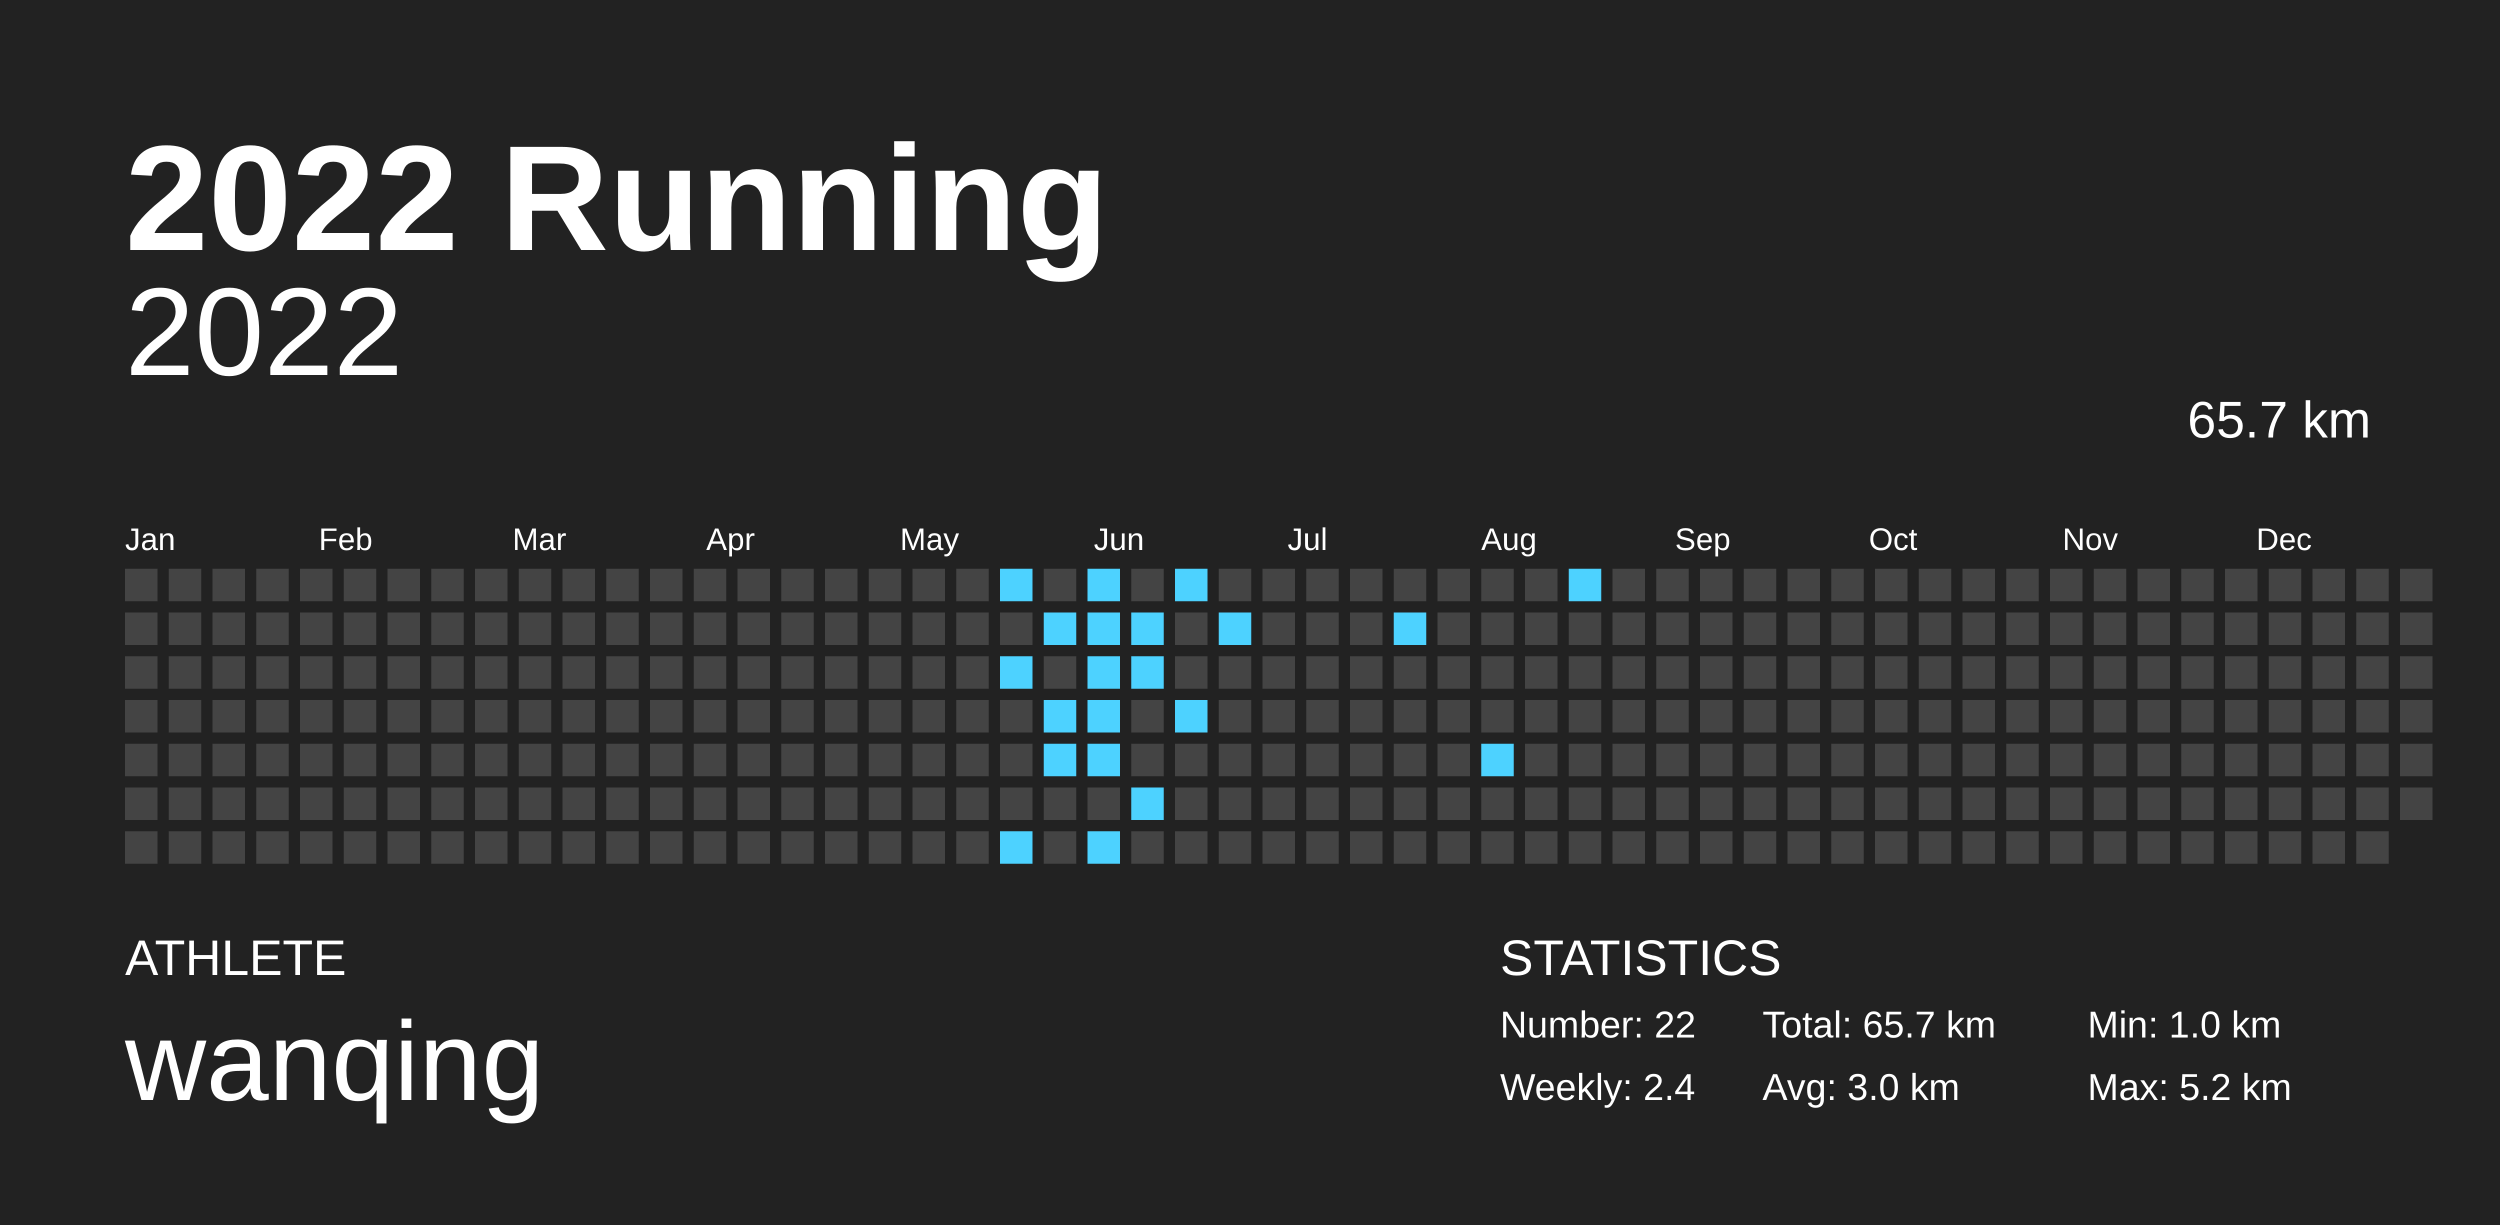
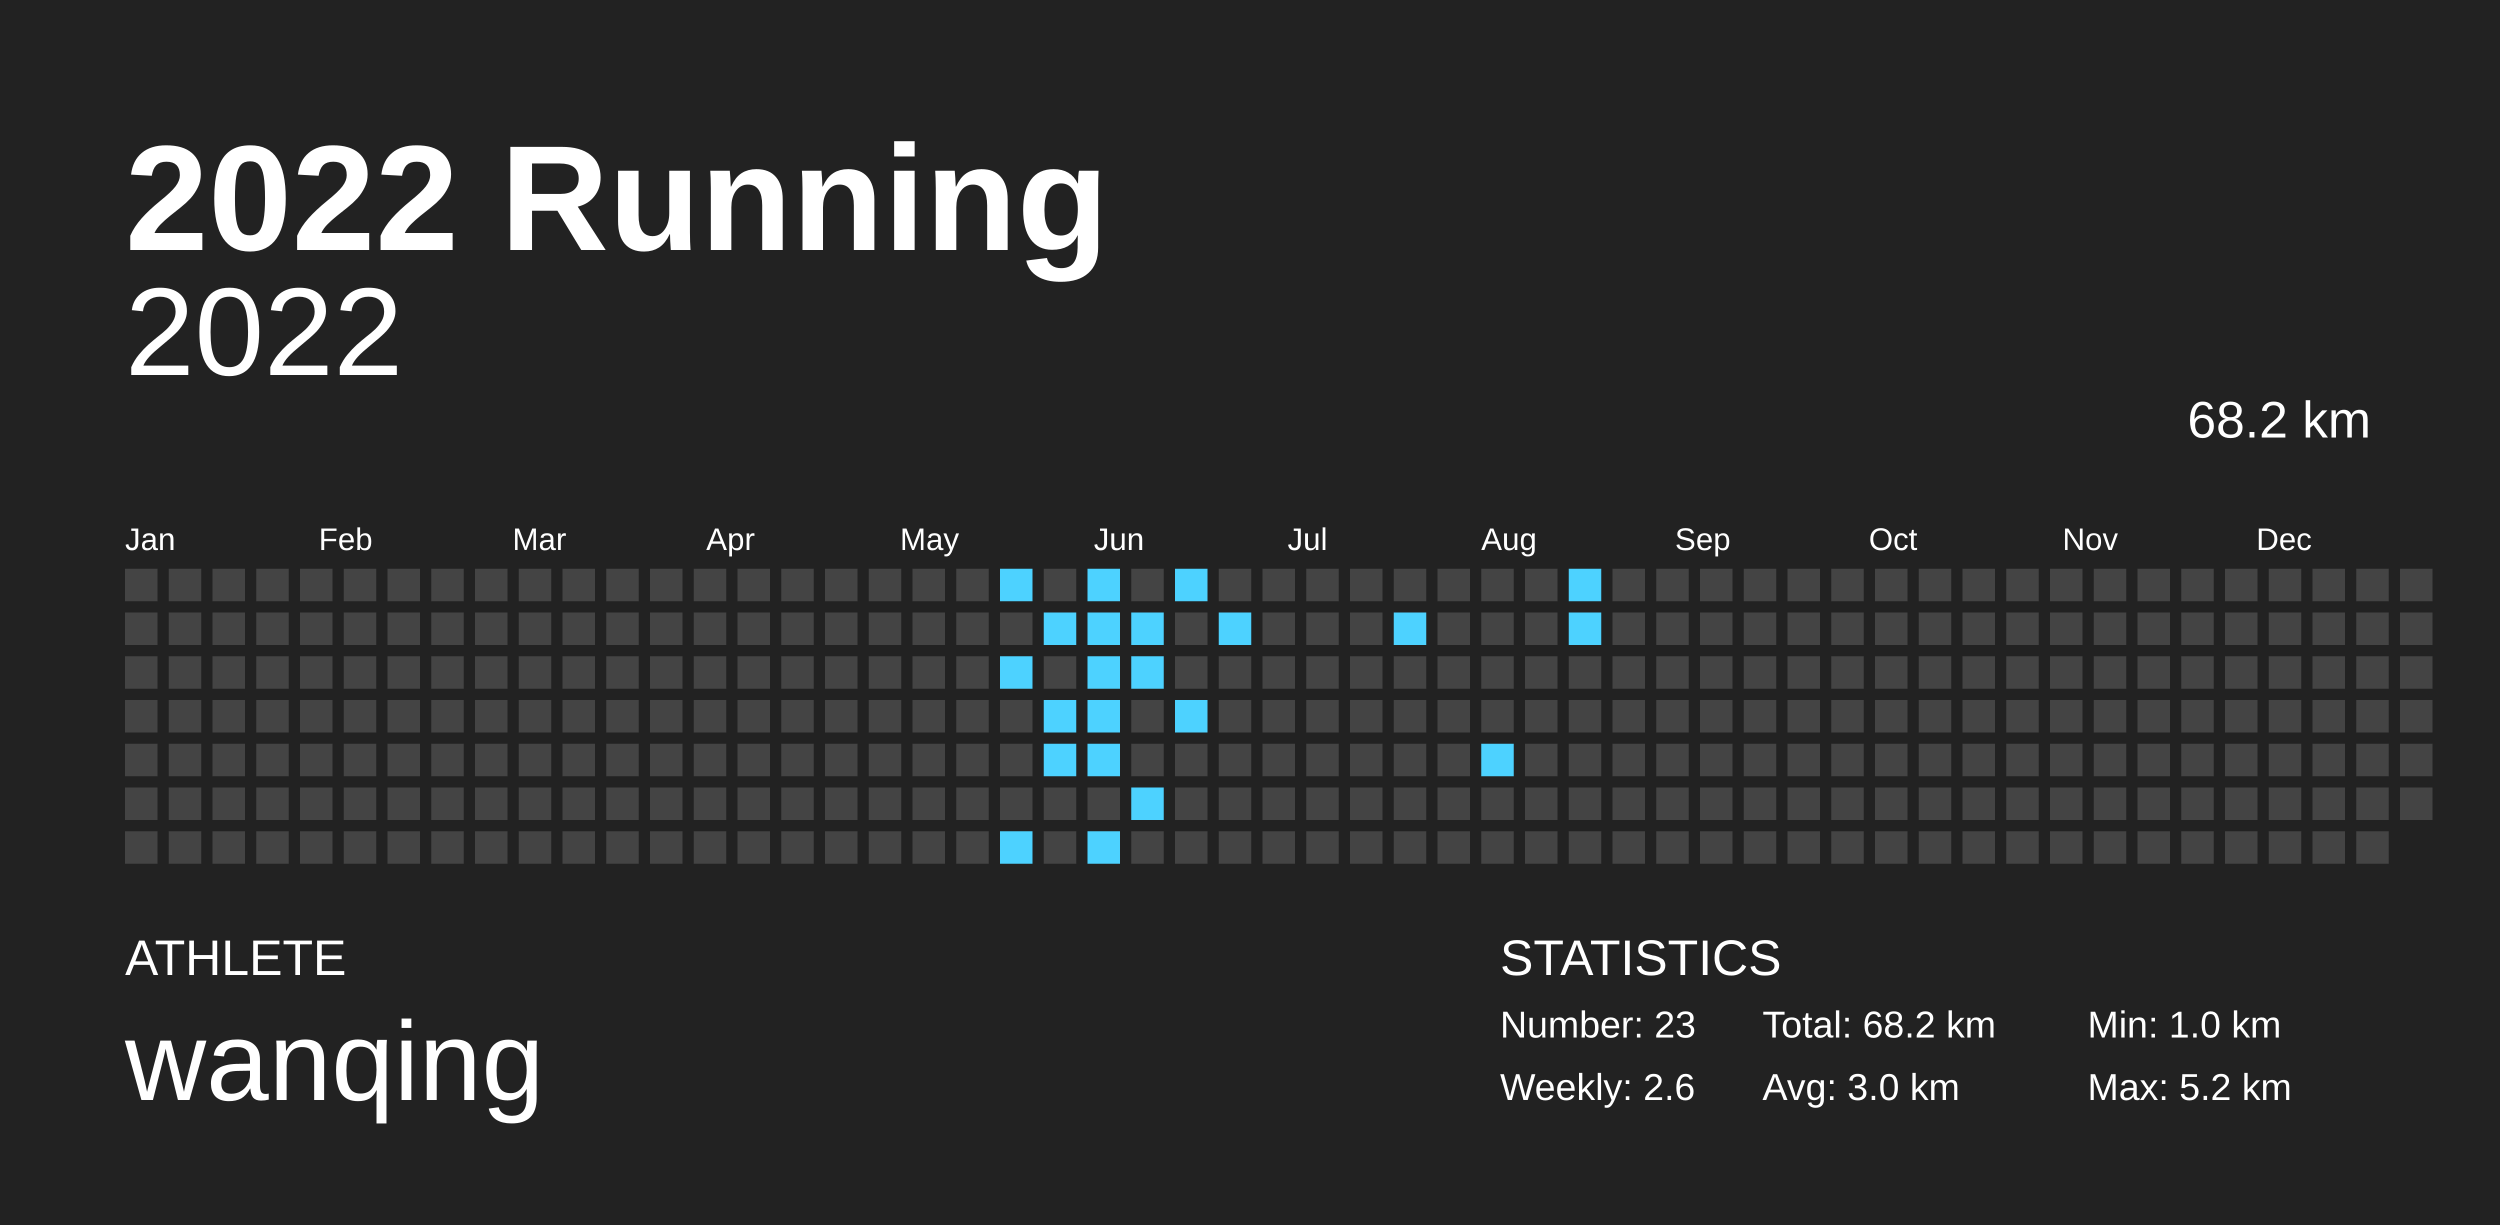
<svg xmlns="http://www.w3.org/2000/svg" baseProfile="full" height="98mm" version="1.1" viewBox="0,0,200,98" width="200mm">
  <defs />
  <rect fill="#222222" height="98" width="200" x="0" y="0" />
  <text fill="#FFFFFF" style="font-size:12px; font-family:Arial; font-weight:bold;" x="10" y="20">2022 Running</text>
  <text fill="#FFFFFF" style="font-size:4px; font-family:Arial" x="10" y="78">ATHLETE</text>
  <text fill="#FFFFFF" style="font-size:9px; font-family:Arial" x="10" y="88">wanqing</text>
  <text fill="#FFFFFF" style="font-size:4px; font-family:Arial" x="120" y="78">STATISTICS</text>
-   <text fill="#FFFFFF" style="font-size:3px; font-family:Arial" x="120" y="83">Number: 22</text>
-   <text fill="#FFFFFF" style="font-size:3px; font-family:Arial" x="120" y="88">Weekly: 2.4</text>
-   <text fill="#FFFFFF" style="font-size:3px; font-family:Arial" x="141" y="83">Total: 65.7 km</text>
+   <text fill="#FFFFFF" style="font-size:3px; font-family:Arial" x="120" y="83">Number: 23</text>
+   <text fill="#FFFFFF" style="font-size:3px; font-family:Arial" x="120" y="88">Weekly: 2.6</text>
+   <text fill="#FFFFFF" style="font-size:3px; font-family:Arial" x="141" y="83">Total: 68.2 km</text>
  <text fill="#FFFFFF" style="font-size:3px; font-family:Arial" x="141" y="88">Avg: 3.0 km</text>
  <text fill="#FFFFFF" style="font-size:3px; font-family:Arial" x="167" y="83">Min: 1.0 km</text>
  <text fill="#FFFFFF" style="font-size:3px; font-family:Arial" x="167" y="88">Max: 5.2 km</text>
  <text alignment-baseline="hanging" fill="#FFFFFF" style="font-size:10.0px; font-family:Arial;" x="10" y="30">2022</text>
-   <text alignment-baseline="hanging" fill="#FFFFFF" style="font-size:4.125px; font-family:Arial;" x="175" y="35">65.7 km</text>
+   <text alignment-baseline="hanging" fill="#FFFFFF" style="font-size:4.125px; font-family:Arial;" x="175" y="35">68.2 km</text>
  <text fill="#FFFFFF" style="font-size:2.5px; font-family:Arial" x="10.0" y="44">Jan</text>
  <text fill="#FFFFFF" style="font-size:2.5px; font-family:Arial" x="25.5" y="44">Feb</text>
  <text fill="#FFFFFF" style="font-size:2.5px; font-family:Arial" x="41.0" y="44">Mar</text>
  <text fill="#FFFFFF" style="font-size:2.5px; font-family:Arial" x="56.5" y="44">Apr</text>
  <text fill="#FFFFFF" style="font-size:2.5px; font-family:Arial" x="72.0" y="44">May</text>
  <text fill="#FFFFFF" style="font-size:2.5px; font-family:Arial" x="87.5" y="44">Jun</text>
  <text fill="#FFFFFF" style="font-size:2.5px; font-family:Arial" x="103.0" y="44">Jul</text>
  <text fill="#FFFFFF" style="font-size:2.5px; font-family:Arial" x="118.5" y="44">Aug</text>
  <text fill="#FFFFFF" style="font-size:2.5px; font-family:Arial" x="134.0" y="44">Sep</text>
  <text fill="#FFFFFF" style="font-size:2.5px; font-family:Arial" x="149.5" y="44">Oct</text>
  <text fill="#FFFFFF" style="font-size:2.5px; font-family:Arial" x="165.0" y="44">Nov</text>
  <text fill="#FFFFFF" style="font-size:2.5px; font-family:Arial" x="180.5" y="44">Dec</text>
  <rect fill="#444444" height="2.6" width="2.6" x="10.0" y="45.5" />
  <rect fill="#444444" height="2.6" width="2.6" x="10.0" y="49.0" />
  <rect fill="#444444" height="2.6" width="2.6" x="10.0" y="52.5" />
  <rect fill="#444444" height="2.6" width="2.6" x="10.0" y="56.0" />
  <rect fill="#444444" height="2.6" width="2.6" x="10.0" y="59.5" />
  <rect fill="#444444" height="2.6" width="2.6" x="10.0" y="63.0" />
  <rect fill="#444444" height="2.6" width="2.6" x="10.0" y="66.5" />
  <rect fill="#444444" height="2.6" width="2.6" x="13.5" y="45.5" />
  <rect fill="#444444" height="2.6" width="2.6" x="13.5" y="49.0" />
  <rect fill="#444444" height="2.6" width="2.6" x="13.5" y="52.5" />
  <rect fill="#444444" height="2.6" width="2.6" x="13.5" y="56.0" />
  <rect fill="#444444" height="2.6" width="2.6" x="13.5" y="59.5" />
  <rect fill="#444444" height="2.6" width="2.6" x="13.5" y="63.0" />
  <rect fill="#444444" height="2.6" width="2.6" x="13.5" y="66.5" />
  <rect fill="#444444" height="2.6" width="2.6" x="17.0" y="45.5" />
  <rect fill="#444444" height="2.6" width="2.6" x="17.0" y="49.0" />
  <rect fill="#444444" height="2.6" width="2.6" x="17.0" y="52.5" />
  <rect fill="#444444" height="2.6" width="2.6" x="17.0" y="56.0" />
  <rect fill="#444444" height="2.6" width="2.6" x="17.0" y="59.5" />
  <rect fill="#444444" height="2.6" width="2.6" x="17.0" y="63.0" />
  <rect fill="#444444" height="2.6" width="2.6" x="17.0" y="66.5" />
  <rect fill="#444444" height="2.6" width="2.6" x="20.5" y="45.5" />
  <rect fill="#444444" height="2.6" width="2.6" x="20.5" y="49.0" />
  <rect fill="#444444" height="2.6" width="2.6" x="20.5" y="52.5" />
  <rect fill="#444444" height="2.6" width="2.6" x="20.5" y="56.0" />
  <rect fill="#444444" height="2.6" width="2.6" x="20.5" y="59.5" />
  <rect fill="#444444" height="2.6" width="2.6" x="20.5" y="63.0" />
  <rect fill="#444444" height="2.6" width="2.6" x="20.5" y="66.5" />
  <rect fill="#444444" height="2.6" width="2.6" x="24.0" y="45.5" />
  <rect fill="#444444" height="2.6" width="2.6" x="24.0" y="49.0" />
  <rect fill="#444444" height="2.6" width="2.6" x="24.0" y="52.5" />
  <rect fill="#444444" height="2.6" width="2.6" x="24.0" y="56.0" />
  <rect fill="#444444" height="2.6" width="2.6" x="24.0" y="59.5" />
  <rect fill="#444444" height="2.6" width="2.6" x="24.0" y="63.0" />
  <rect fill="#444444" height="2.6" width="2.6" x="24.0" y="66.5" />
  <rect fill="#444444" height="2.6" width="2.6" x="27.5" y="45.5" />
  <rect fill="#444444" height="2.6" width="2.6" x="27.5" y="49.0" />
  <rect fill="#444444" height="2.6" width="2.6" x="27.5" y="52.5" />
  <rect fill="#444444" height="2.6" width="2.6" x="27.5" y="56.0" />
  <rect fill="#444444" height="2.6" width="2.6" x="27.5" y="59.5" />
  <rect fill="#444444" height="2.6" width="2.6" x="27.5" y="63.0" />
  <rect fill="#444444" height="2.6" width="2.6" x="27.5" y="66.5" />
  <rect fill="#444444" height="2.6" width="2.6" x="31.0" y="45.5" />
  <rect fill="#444444" height="2.6" width="2.6" x="31.0" y="49.0" />
  <rect fill="#444444" height="2.6" width="2.6" x="31.0" y="52.5" />
  <rect fill="#444444" height="2.6" width="2.6" x="31.0" y="56.0" />
  <rect fill="#444444" height="2.6" width="2.6" x="31.0" y="59.5" />
  <rect fill="#444444" height="2.6" width="2.6" x="31.0" y="63.0" />
  <rect fill="#444444" height="2.6" width="2.6" x="31.0" y="66.5" />
  <rect fill="#444444" height="2.6" width="2.6" x="34.5" y="45.5" />
  <rect fill="#444444" height="2.6" width="2.6" x="34.5" y="49.0" />
  <rect fill="#444444" height="2.6" width="2.6" x="34.5" y="52.5" />
  <rect fill="#444444" height="2.6" width="2.6" x="34.5" y="56.0" />
  <rect fill="#444444" height="2.6" width="2.6" x="34.5" y="59.5" />
  <rect fill="#444444" height="2.6" width="2.6" x="34.5" y="63.0" />
  <rect fill="#444444" height="2.6" width="2.6" x="34.5" y="66.5" />
  <rect fill="#444444" height="2.6" width="2.6" x="38.0" y="45.5" />
  <rect fill="#444444" height="2.6" width="2.6" x="38.0" y="49.0" />
  <rect fill="#444444" height="2.6" width="2.6" x="38.0" y="52.5" />
  <rect fill="#444444" height="2.6" width="2.6" x="38.0" y="56.0" />
  <rect fill="#444444" height="2.6" width="2.6" x="38.0" y="59.5" />
  <rect fill="#444444" height="2.6" width="2.6" x="38.0" y="63.0" />
  <rect fill="#444444" height="2.6" width="2.6" x="38.0" y="66.5" />
  <rect fill="#444444" height="2.6" width="2.6" x="41.5" y="45.5" />
  <rect fill="#444444" height="2.6" width="2.6" x="41.5" y="49.0" />
  <rect fill="#444444" height="2.6" width="2.6" x="41.5" y="52.5" />
  <rect fill="#444444" height="2.6" width="2.6" x="41.5" y="56.0" />
  <rect fill="#444444" height="2.6" width="2.6" x="41.5" y="59.5" />
  <rect fill="#444444" height="2.6" width="2.6" x="41.5" y="63.0" />
  <rect fill="#444444" height="2.6" width="2.6" x="41.5" y="66.5" />
  <rect fill="#444444" height="2.6" width="2.6" x="45.0" y="45.5" />
  <rect fill="#444444" height="2.6" width="2.6" x="45.0" y="49.0" />
  <rect fill="#444444" height="2.6" width="2.6" x="45.0" y="52.5" />
  <rect fill="#444444" height="2.6" width="2.6" x="45.0" y="56.0" />
  <rect fill="#444444" height="2.6" width="2.6" x="45.0" y="59.5" />
  <rect fill="#444444" height="2.6" width="2.6" x="45.0" y="63.0" />
  <rect fill="#444444" height="2.6" width="2.6" x="45.0" y="66.5" />
  <rect fill="#444444" height="2.6" width="2.6" x="48.5" y="45.5" />
  <rect fill="#444444" height="2.6" width="2.6" x="48.5" y="49.0" />
  <rect fill="#444444" height="2.6" width="2.6" x="48.5" y="52.5" />
  <rect fill="#444444" height="2.6" width="2.6" x="48.5" y="56.0" />
  <rect fill="#444444" height="2.6" width="2.6" x="48.5" y="59.5" />
  <rect fill="#444444" height="2.6" width="2.6" x="48.5" y="63.0" />
  <rect fill="#444444" height="2.6" width="2.6" x="48.5" y="66.5" />
  <rect fill="#444444" height="2.6" width="2.6" x="52.0" y="45.5" />
  <rect fill="#444444" height="2.6" width="2.6" x="52.0" y="49.0" />
  <rect fill="#444444" height="2.6" width="2.6" x="52.0" y="52.5" />
  <rect fill="#444444" height="2.6" width="2.6" x="52.0" y="56.0" />
  <rect fill="#444444" height="2.6" width="2.6" x="52.0" y="59.5" />
  <rect fill="#444444" height="2.6" width="2.6" x="52.0" y="63.0" />
  <rect fill="#444444" height="2.6" width="2.6" x="52.0" y="66.5" />
  <rect fill="#444444" height="2.6" width="2.6" x="55.5" y="45.5" />
  <rect fill="#444444" height="2.6" width="2.6" x="55.5" y="49.0" />
  <rect fill="#444444" height="2.6" width="2.6" x="55.5" y="52.5" />
  <rect fill="#444444" height="2.6" width="2.6" x="55.5" y="56.0" />
  <rect fill="#444444" height="2.6" width="2.6" x="55.5" y="59.5" />
  <rect fill="#444444" height="2.6" width="2.6" x="55.5" y="63.0" />
  <rect fill="#444444" height="2.6" width="2.6" x="55.5" y="66.5" />
  <rect fill="#444444" height="2.6" width="2.6" x="59.0" y="45.5" />
  <rect fill="#444444" height="2.6" width="2.6" x="59.0" y="49.0" />
  <rect fill="#444444" height="2.6" width="2.6" x="59.0" y="52.5" />
  <rect fill="#444444" height="2.6" width="2.6" x="59.0" y="56.0" />
  <rect fill="#444444" height="2.6" width="2.6" x="59.0" y="59.5" />
  <rect fill="#444444" height="2.6" width="2.6" x="59.0" y="63.0" />
  <rect fill="#444444" height="2.6" width="2.6" x="59.0" y="66.5" />
  <rect fill="#444444" height="2.6" width="2.6" x="62.5" y="45.5" />
  <rect fill="#444444" height="2.6" width="2.6" x="62.5" y="49.0" />
  <rect fill="#444444" height="2.6" width="2.6" x="62.5" y="52.5" />
  <rect fill="#444444" height="2.6" width="2.6" x="62.5" y="56.0" />
  <rect fill="#444444" height="2.6" width="2.6" x="62.5" y="59.5" />
  <rect fill="#444444" height="2.6" width="2.6" x="62.5" y="63.0" />
  <rect fill="#444444" height="2.6" width="2.6" x="62.5" y="66.5" />
  <rect fill="#444444" height="2.6" width="2.6" x="66.0" y="45.5" />
  <rect fill="#444444" height="2.6" width="2.6" x="66.0" y="49.0" />
  <rect fill="#444444" height="2.6" width="2.6" x="66.0" y="52.5" />
  <rect fill="#444444" height="2.6" width="2.6" x="66.0" y="56.0" />
  <rect fill="#444444" height="2.6" width="2.6" x="66.0" y="59.5" />
  <rect fill="#444444" height="2.6" width="2.6" x="66.0" y="63.0" />
  <rect fill="#444444" height="2.6" width="2.6" x="66.0" y="66.5" />
  <rect fill="#444444" height="2.6" width="2.6" x="69.5" y="45.5" />
  <rect fill="#444444" height="2.6" width="2.6" x="69.5" y="49.0" />
  <rect fill="#444444" height="2.6" width="2.6" x="69.5" y="52.5" />
  <rect fill="#444444" height="2.6" width="2.6" x="69.5" y="56.0" />
  <rect fill="#444444" height="2.6" width="2.6" x="69.5" y="59.5" />
  <rect fill="#444444" height="2.6" width="2.6" x="69.5" y="63.0" />
  <rect fill="#444444" height="2.6" width="2.6" x="69.5" y="66.5" />
  <rect fill="#444444" height="2.6" width="2.6" x="73.0" y="45.5" />
  <rect fill="#444444" height="2.6" width="2.6" x="73.0" y="49.0" />
  <rect fill="#444444" height="2.6" width="2.6" x="73.0" y="52.5" />
  <rect fill="#444444" height="2.6" width="2.6" x="73.0" y="56.0" />
  <rect fill="#444444" height="2.6" width="2.6" x="73.0" y="59.5" />
  <rect fill="#444444" height="2.6" width="2.6" x="73.0" y="63.0" />
  <rect fill="#444444" height="2.6" width="2.6" x="73.0" y="66.5" />
  <rect fill="#444444" height="2.6" width="2.6" x="76.5" y="45.5" />
  <rect fill="#444444" height="2.6" width="2.6" x="76.5" y="49.0" />
  <rect fill="#444444" height="2.6" width="2.6" x="76.5" y="52.5" />
  <rect fill="#444444" height="2.6" width="2.6" x="76.5" y="56.0" />
  <rect fill="#444444" height="2.6" width="2.6" x="76.5" y="59.5" />
  <rect fill="#444444" height="2.6" width="2.6" x="76.5" y="63.0" />
  <rect fill="#444444" height="2.6" width="2.6" x="76.5" y="66.5" />
  <rect fill="#4dd2ff" height="2.6" width="2.6" x="80.0" y="45.5" />
  <rect fill="#444444" height="2.6" width="2.6" x="80.0" y="49.0" />
  <rect fill="#4dd2ff" height="2.6" width="2.6" x="80.0" y="52.5" />
  <rect fill="#444444" height="2.6" width="2.6" x="80.0" y="56.0" />
  <rect fill="#444444" height="2.6" width="2.6" x="80.0" y="59.5" />
  <rect fill="#444444" height="2.6" width="2.6" x="80.0" y="63.0" />
  <rect fill="#4dd2ff" height="2.6" width="2.6" x="80.0" y="66.5" />
  <rect fill="#444444" height="2.6" width="2.6" x="83.5" y="45.5" />
  <rect fill="#4dd2ff" height="2.6" width="2.6" x="83.5" y="49.0" />
  <rect fill="#444444" height="2.6" width="2.6" x="83.5" y="52.5" />
  <rect fill="#4dd2ff" height="2.6" width="2.6" x="83.5" y="56.0" />
  <rect fill="#4dd2ff" height="2.6" width="2.6" x="83.5" y="59.5" />
  <rect fill="#444444" height="2.6" width="2.6" x="83.5" y="63.0" />
  <rect fill="#444444" height="2.6" width="2.6" x="83.5" y="66.5" />
  <rect fill="#4dd2ff" height="2.6" width="2.6" x="87.0" y="45.5" />
  <rect fill="#4dd2ff" height="2.6" width="2.6" x="87.0" y="49.0" />
  <rect fill="#4dd2ff" height="2.6" width="2.6" x="87.0" y="52.5" />
  <rect fill="#4dd2ff" height="2.6" width="2.6" x="87.0" y="56.0" />
  <rect fill="#4dd2ff" height="2.6" width="2.6" x="87.0" y="59.5" />
  <rect fill="#444444" height="2.6" width="2.6" x="87.0" y="63.0" />
  <rect fill="#4dd2ff" height="2.6" width="2.6" x="87.0" y="66.5" />
  <rect fill="#444444" height="2.6" width="2.6" x="90.5" y="45.5" />
  <rect fill="#4dd2ff" height="2.6" width="2.6" x="90.5" y="49.0" />
  <rect fill="#4dd2ff" height="2.6" width="2.6" x="90.5" y="52.5" />
  <rect fill="#444444" height="2.6" width="2.6" x="90.5" y="56.0" />
  <rect fill="#444444" height="2.6" width="2.6" x="90.5" y="59.5" />
  <rect fill="#4dd2ff" height="2.6" width="2.6" x="90.5" y="63.0" />
  <rect fill="#444444" height="2.6" width="2.6" x="90.5" y="66.5" />
  <rect fill="#4dd2ff" height="2.6" width="2.6" x="94.0" y="45.5" />
  <rect fill="#444444" height="2.6" width="2.6" x="94.0" y="49.0" />
  <rect fill="#444444" height="2.6" width="2.6" x="94.0" y="52.5" />
  <rect fill="#4dd2ff" height="2.6" width="2.6" x="94.0" y="56.0" />
  <rect fill="#444444" height="2.6" width="2.6" x="94.0" y="59.5" />
  <rect fill="#444444" height="2.6" width="2.6" x="94.0" y="63.0" />
  <rect fill="#444444" height="2.6" width="2.6" x="94.0" y="66.5" />
  <rect fill="#444444" height="2.6" width="2.6" x="97.5" y="45.5" />
  <rect fill="#4dd2ff" height="2.6" width="2.6" x="97.5" y="49.0" />
  <rect fill="#444444" height="2.6" width="2.6" x="97.5" y="52.5" />
  <rect fill="#444444" height="2.6" width="2.6" x="97.5" y="56.0" />
  <rect fill="#444444" height="2.6" width="2.6" x="97.5" y="59.5" />
  <rect fill="#444444" height="2.6" width="2.6" x="97.5" y="63.0" />
  <rect fill="#444444" height="2.6" width="2.6" x="97.5" y="66.5" />
  <rect fill="#444444" height="2.6" width="2.6" x="101.0" y="45.5" />
  <rect fill="#444444" height="2.6" width="2.6" x="101.0" y="49.0" />
  <rect fill="#444444" height="2.6" width="2.6" x="101.0" y="52.5" />
  <rect fill="#444444" height="2.6" width="2.6" x="101.0" y="56.0" />
  <rect fill="#444444" height="2.6" width="2.6" x="101.0" y="59.5" />
  <rect fill="#444444" height="2.6" width="2.6" x="101.0" y="63.0" />
  <rect fill="#444444" height="2.6" width="2.6" x="101.0" y="66.5" />
  <rect fill="#444444" height="2.6" width="2.6" x="104.5" y="45.5" />
  <rect fill="#444444" height="2.6" width="2.6" x="104.5" y="49.0" />
  <rect fill="#444444" height="2.6" width="2.6" x="104.5" y="52.5" />
  <rect fill="#444444" height="2.6" width="2.6" x="104.5" y="56.0" />
  <rect fill="#444444" height="2.6" width="2.6" x="104.5" y="59.5" />
  <rect fill="#444444" height="2.6" width="2.6" x="104.5" y="63.0" />
  <rect fill="#444444" height="2.6" width="2.6" x="104.5" y="66.5" />
  <rect fill="#444444" height="2.6" width="2.6" x="108.0" y="45.5" />
  <rect fill="#444444" height="2.6" width="2.6" x="108.0" y="49.0" />
  <rect fill="#444444" height="2.6" width="2.6" x="108.0" y="52.5" />
  <rect fill="#444444" height="2.6" width="2.6" x="108.0" y="56.0" />
  <rect fill="#444444" height="2.6" width="2.6" x="108.0" y="59.5" />
  <rect fill="#444444" height="2.6" width="2.6" x="108.0" y="63.0" />
  <rect fill="#444444" height="2.6" width="2.6" x="108.0" y="66.5" />
  <rect fill="#444444" height="2.6" width="2.6" x="111.5" y="45.5" />
  <rect fill="#4dd2ff" height="2.6" width="2.6" x="111.5" y="49.0" />
  <rect fill="#444444" height="2.6" width="2.6" x="111.5" y="52.5" />
  <rect fill="#444444" height="2.6" width="2.6" x="111.5" y="56.0" />
  <rect fill="#444444" height="2.6" width="2.6" x="111.5" y="59.5" />
  <rect fill="#444444" height="2.6" width="2.6" x="111.5" y="63.0" />
  <rect fill="#444444" height="2.6" width="2.6" x="111.5" y="66.5" />
  <rect fill="#444444" height="2.6" width="2.6" x="115.0" y="45.5" />
  <rect fill="#444444" height="2.6" width="2.6" x="115.0" y="49.0" />
  <rect fill="#444444" height="2.6" width="2.6" x="115.0" y="52.5" />
  <rect fill="#444444" height="2.6" width="2.6" x="115.0" y="56.0" />
  <rect fill="#444444" height="2.6" width="2.6" x="115.0" y="59.5" />
  <rect fill="#444444" height="2.6" width="2.6" x="115.0" y="63.0" />
  <rect fill="#444444" height="2.6" width="2.6" x="115.0" y="66.5" />
  <rect fill="#444444" height="2.6" width="2.6" x="118.5" y="45.5" />
  <rect fill="#444444" height="2.6" width="2.6" x="118.5" y="49.0" />
  <rect fill="#444444" height="2.6" width="2.6" x="118.5" y="52.5" />
  <rect fill="#444444" height="2.6" width="2.6" x="118.5" y="56.0" />
  <rect fill="#4dd2ff" height="2.6" width="2.6" x="118.5" y="59.5" />
  <rect fill="#444444" height="2.6" width="2.6" x="118.5" y="63.0" />
  <rect fill="#444444" height="2.6" width="2.6" x="118.5" y="66.5" />
  <rect fill="#444444" height="2.6" width="2.6" x="122.0" y="45.5" />
  <rect fill="#444444" height="2.6" width="2.6" x="122.0" y="49.0" />
  <rect fill="#444444" height="2.6" width="2.6" x="122.0" y="52.5" />
  <rect fill="#444444" height="2.6" width="2.6" x="122.0" y="56.0" />
  <rect fill="#444444" height="2.6" width="2.6" x="122.0" y="59.5" />
  <rect fill="#444444" height="2.6" width="2.6" x="122.0" y="63.0" />
  <rect fill="#444444" height="2.6" width="2.6" x="122.0" y="66.5" />
  <rect fill="#4dd2ff" height="2.6" width="2.6" x="125.5" y="45.5" />
-   <rect fill="#444444" height="2.6" width="2.6" x="125.5" y="49.0" />
+   <rect fill="#4dd2ff" height="2.6" width="2.6" x="125.5" y="49.0" />
  <rect fill="#444444" height="2.6" width="2.6" x="125.5" y="52.5" />
  <rect fill="#444444" height="2.6" width="2.6" x="125.5" y="56.0" />
  <rect fill="#444444" height="2.6" width="2.6" x="125.5" y="59.5" />
  <rect fill="#444444" height="2.6" width="2.6" x="125.5" y="63.0" />
  <rect fill="#444444" height="2.6" width="2.6" x="125.5" y="66.5" />
  <rect fill="#444444" height="2.6" width="2.6" x="129.0" y="45.5" />
  <rect fill="#444444" height="2.6" width="2.6" x="129.0" y="49.0" />
  <rect fill="#444444" height="2.6" width="2.6" x="129.0" y="52.5" />
  <rect fill="#444444" height="2.6" width="2.6" x="129.0" y="56.0" />
  <rect fill="#444444" height="2.6" width="2.6" x="129.0" y="59.5" />
  <rect fill="#444444" height="2.6" width="2.6" x="129.0" y="63.0" />
  <rect fill="#444444" height="2.6" width="2.6" x="129.0" y="66.5" />
  <rect fill="#444444" height="2.6" width="2.6" x="132.5" y="45.5" />
  <rect fill="#444444" height="2.6" width="2.6" x="132.5" y="49.0" />
  <rect fill="#444444" height="2.6" width="2.6" x="132.5" y="52.5" />
  <rect fill="#444444" height="2.6" width="2.6" x="132.5" y="56.0" />
  <rect fill="#444444" height="2.6" width="2.6" x="132.5" y="59.5" />
  <rect fill="#444444" height="2.6" width="2.6" x="132.5" y="63.0" />
  <rect fill="#444444" height="2.6" width="2.6" x="132.5" y="66.5" />
  <rect fill="#444444" height="2.6" width="2.6" x="136.0" y="45.5" />
  <rect fill="#444444" height="2.6" width="2.6" x="136.0" y="49.0" />
  <rect fill="#444444" height="2.6" width="2.6" x="136.0" y="52.5" />
  <rect fill="#444444" height="2.6" width="2.6" x="136.0" y="56.0" />
  <rect fill="#444444" height="2.6" width="2.6" x="136.0" y="59.5" />
  <rect fill="#444444" height="2.6" width="2.6" x="136.0" y="63.0" />
  <rect fill="#444444" height="2.6" width="2.6" x="136.0" y="66.5" />
  <rect fill="#444444" height="2.6" width="2.6" x="139.5" y="45.5" />
  <rect fill="#444444" height="2.6" width="2.6" x="139.5" y="49.0" />
  <rect fill="#444444" height="2.6" width="2.6" x="139.5" y="52.5" />
  <rect fill="#444444" height="2.6" width="2.6" x="139.5" y="56.0" />
  <rect fill="#444444" height="2.6" width="2.6" x="139.5" y="59.5" />
  <rect fill="#444444" height="2.6" width="2.6" x="139.5" y="63.0" />
  <rect fill="#444444" height="2.6" width="2.6" x="139.5" y="66.5" />
  <rect fill="#444444" height="2.6" width="2.6" x="143.0" y="45.5" />
  <rect fill="#444444" height="2.6" width="2.6" x="143.0" y="49.0" />
  <rect fill="#444444" height="2.6" width="2.6" x="143.0" y="52.5" />
  <rect fill="#444444" height="2.6" width="2.6" x="143.0" y="56.0" />
  <rect fill="#444444" height="2.6" width="2.6" x="143.0" y="59.5" />
  <rect fill="#444444" height="2.6" width="2.6" x="143.0" y="63.0" />
  <rect fill="#444444" height="2.6" width="2.6" x="143.0" y="66.5" />
  <rect fill="#444444" height="2.6" width="2.6" x="146.5" y="45.5" />
  <rect fill="#444444" height="2.6" width="2.6" x="146.5" y="49.0" />
  <rect fill="#444444" height="2.6" width="2.6" x="146.5" y="52.5" />
  <rect fill="#444444" height="2.6" width="2.6" x="146.5" y="56.0" />
  <rect fill="#444444" height="2.6" width="2.6" x="146.5" y="59.5" />
  <rect fill="#444444" height="2.6" width="2.6" x="146.5" y="63.0" />
  <rect fill="#444444" height="2.6" width="2.6" x="146.5" y="66.5" />
  <rect fill="#444444" height="2.6" width="2.6" x="150.0" y="45.5" />
  <rect fill="#444444" height="2.6" width="2.6" x="150.0" y="49.0" />
  <rect fill="#444444" height="2.6" width="2.6" x="150.0" y="52.5" />
  <rect fill="#444444" height="2.6" width="2.6" x="150.0" y="56.0" />
  <rect fill="#444444" height="2.6" width="2.6" x="150.0" y="59.5" />
  <rect fill="#444444" height="2.6" width="2.6" x="150.0" y="63.0" />
  <rect fill="#444444" height="2.6" width="2.6" x="150.0" y="66.5" />
  <rect fill="#444444" height="2.6" width="2.6" x="153.5" y="45.5" />
  <rect fill="#444444" height="2.6" width="2.6" x="153.5" y="49.0" />
  <rect fill="#444444" height="2.6" width="2.6" x="153.5" y="52.5" />
  <rect fill="#444444" height="2.6" width="2.6" x="153.5" y="56.0" />
  <rect fill="#444444" height="2.6" width="2.6" x="153.5" y="59.5" />
  <rect fill="#444444" height="2.6" width="2.6" x="153.5" y="63.0" />
  <rect fill="#444444" height="2.6" width="2.6" x="153.5" y="66.5" />
  <rect fill="#444444" height="2.6" width="2.6" x="157.0" y="45.5" />
  <rect fill="#444444" height="2.6" width="2.6" x="157.0" y="49.0" />
  <rect fill="#444444" height="2.6" width="2.6" x="157.0" y="52.5" />
  <rect fill="#444444" height="2.6" width="2.6" x="157.0" y="56.0" />
  <rect fill="#444444" height="2.6" width="2.6" x="157.0" y="59.5" />
  <rect fill="#444444" height="2.6" width="2.6" x="157.0" y="63.0" />
  <rect fill="#444444" height="2.6" width="2.6" x="157.0" y="66.5" />
  <rect fill="#444444" height="2.6" width="2.6" x="160.5" y="45.5" />
  <rect fill="#444444" height="2.6" width="2.6" x="160.5" y="49.0" />
  <rect fill="#444444" height="2.6" width="2.6" x="160.5" y="52.5" />
  <rect fill="#444444" height="2.6" width="2.6" x="160.5" y="56.0" />
  <rect fill="#444444" height="2.6" width="2.6" x="160.5" y="59.5" />
  <rect fill="#444444" height="2.6" width="2.6" x="160.5" y="63.0" />
  <rect fill="#444444" height="2.6" width="2.6" x="160.5" y="66.5" />
  <rect fill="#444444" height="2.6" width="2.6" x="164.0" y="45.5" />
  <rect fill="#444444" height="2.6" width="2.6" x="164.0" y="49.0" />
  <rect fill="#444444" height="2.6" width="2.6" x="164.0" y="52.5" />
  <rect fill="#444444" height="2.6" width="2.6" x="164.0" y="56.0" />
  <rect fill="#444444" height="2.6" width="2.6" x="164.0" y="59.5" />
  <rect fill="#444444" height="2.6" width="2.6" x="164.0" y="63.0" />
  <rect fill="#444444" height="2.6" width="2.6" x="164.0" y="66.5" />
  <rect fill="#444444" height="2.6" width="2.6" x="167.5" y="45.5" />
  <rect fill="#444444" height="2.6" width="2.6" x="167.5" y="49.0" />
  <rect fill="#444444" height="2.6" width="2.6" x="167.5" y="52.5" />
  <rect fill="#444444" height="2.6" width="2.6" x="167.5" y="56.0" />
  <rect fill="#444444" height="2.6" width="2.6" x="167.5" y="59.5" />
  <rect fill="#444444" height="2.6" width="2.6" x="167.5" y="63.0" />
  <rect fill="#444444" height="2.6" width="2.6" x="167.5" y="66.5" />
  <rect fill="#444444" height="2.6" width="2.6" x="171.0" y="45.5" />
  <rect fill="#444444" height="2.6" width="2.6" x="171.0" y="49.0" />
  <rect fill="#444444" height="2.6" width="2.6" x="171.0" y="52.5" />
  <rect fill="#444444" height="2.6" width="2.6" x="171.0" y="56.0" />
  <rect fill="#444444" height="2.6" width="2.6" x="171.0" y="59.5" />
  <rect fill="#444444" height="2.6" width="2.6" x="171.0" y="63.0" />
  <rect fill="#444444" height="2.6" width="2.6" x="171.0" y="66.5" />
  <rect fill="#444444" height="2.6" width="2.6" x="174.5" y="45.5" />
  <rect fill="#444444" height="2.6" width="2.6" x="174.5" y="49.0" />
  <rect fill="#444444" height="2.6" width="2.6" x="174.5" y="52.5" />
  <rect fill="#444444" height="2.6" width="2.6" x="174.5" y="56.0" />
  <rect fill="#444444" height="2.6" width="2.6" x="174.5" y="59.5" />
  <rect fill="#444444" height="2.6" width="2.6" x="174.5" y="63.0" />
  <rect fill="#444444" height="2.6" width="2.6" x="174.5" y="66.5" />
  <rect fill="#444444" height="2.6" width="2.6" x="178.0" y="45.5" />
  <rect fill="#444444" height="2.6" width="2.6" x="178.0" y="49.0" />
  <rect fill="#444444" height="2.6" width="2.6" x="178.0" y="52.5" />
  <rect fill="#444444" height="2.6" width="2.6" x="178.0" y="56.0" />
  <rect fill="#444444" height="2.6" width="2.6" x="178.0" y="59.5" />
  <rect fill="#444444" height="2.6" width="2.6" x="178.0" y="63.0" />
  <rect fill="#444444" height="2.6" width="2.6" x="178.0" y="66.5" />
  <rect fill="#444444" height="2.6" width="2.6" x="181.5" y="45.5" />
  <rect fill="#444444" height="2.6" width="2.6" x="181.5" y="49.0" />
  <rect fill="#444444" height="2.6" width="2.6" x="181.5" y="52.5" />
  <rect fill="#444444" height="2.6" width="2.6" x="181.5" y="56.0" />
  <rect fill="#444444" height="2.6" width="2.6" x="181.5" y="59.5" />
  <rect fill="#444444" height="2.6" width="2.6" x="181.5" y="63.0" />
  <rect fill="#444444" height="2.6" width="2.6" x="181.5" y="66.5" />
  <rect fill="#444444" height="2.6" width="2.6" x="185.0" y="45.5" />
  <rect fill="#444444" height="2.6" width="2.6" x="185.0" y="49.0" />
  <rect fill="#444444" height="2.6" width="2.6" x="185.0" y="52.5" />
  <rect fill="#444444" height="2.6" width="2.6" x="185.0" y="56.0" />
  <rect fill="#444444" height="2.6" width="2.6" x="185.0" y="59.5" />
  <rect fill="#444444" height="2.6" width="2.6" x="185.0" y="63.0" />
  <rect fill="#444444" height="2.6" width="2.6" x="185.0" y="66.5" />
  <rect fill="#444444" height="2.6" width="2.6" x="188.5" y="45.5" />
  <rect fill="#444444" height="2.6" width="2.6" x="188.5" y="49.0" />
  <rect fill="#444444" height="2.6" width="2.6" x="188.5" y="52.5" />
  <rect fill="#444444" height="2.6" width="2.6" x="188.5" y="56.0" />
  <rect fill="#444444" height="2.6" width="2.6" x="188.5" y="59.5" />
  <rect fill="#444444" height="2.6" width="2.6" x="188.5" y="63.0" />
  <rect fill="#444444" height="2.6" width="2.6" x="188.5" y="66.5" />
  <rect fill="#444444" height="2.6" width="2.6" x="192.0" y="45.5" />
  <rect fill="#444444" height="2.6" width="2.6" x="192.0" y="49.0" />
  <rect fill="#444444" height="2.6" width="2.6" x="192.0" y="52.5" />
  <rect fill="#444444" height="2.6" width="2.6" x="192.0" y="56.0" />
  <rect fill="#444444" height="2.6" width="2.6" x="192.0" y="59.5" />
  <rect fill="#444444" height="2.6" width="2.6" x="192.0" y="63.0" />
</svg>
